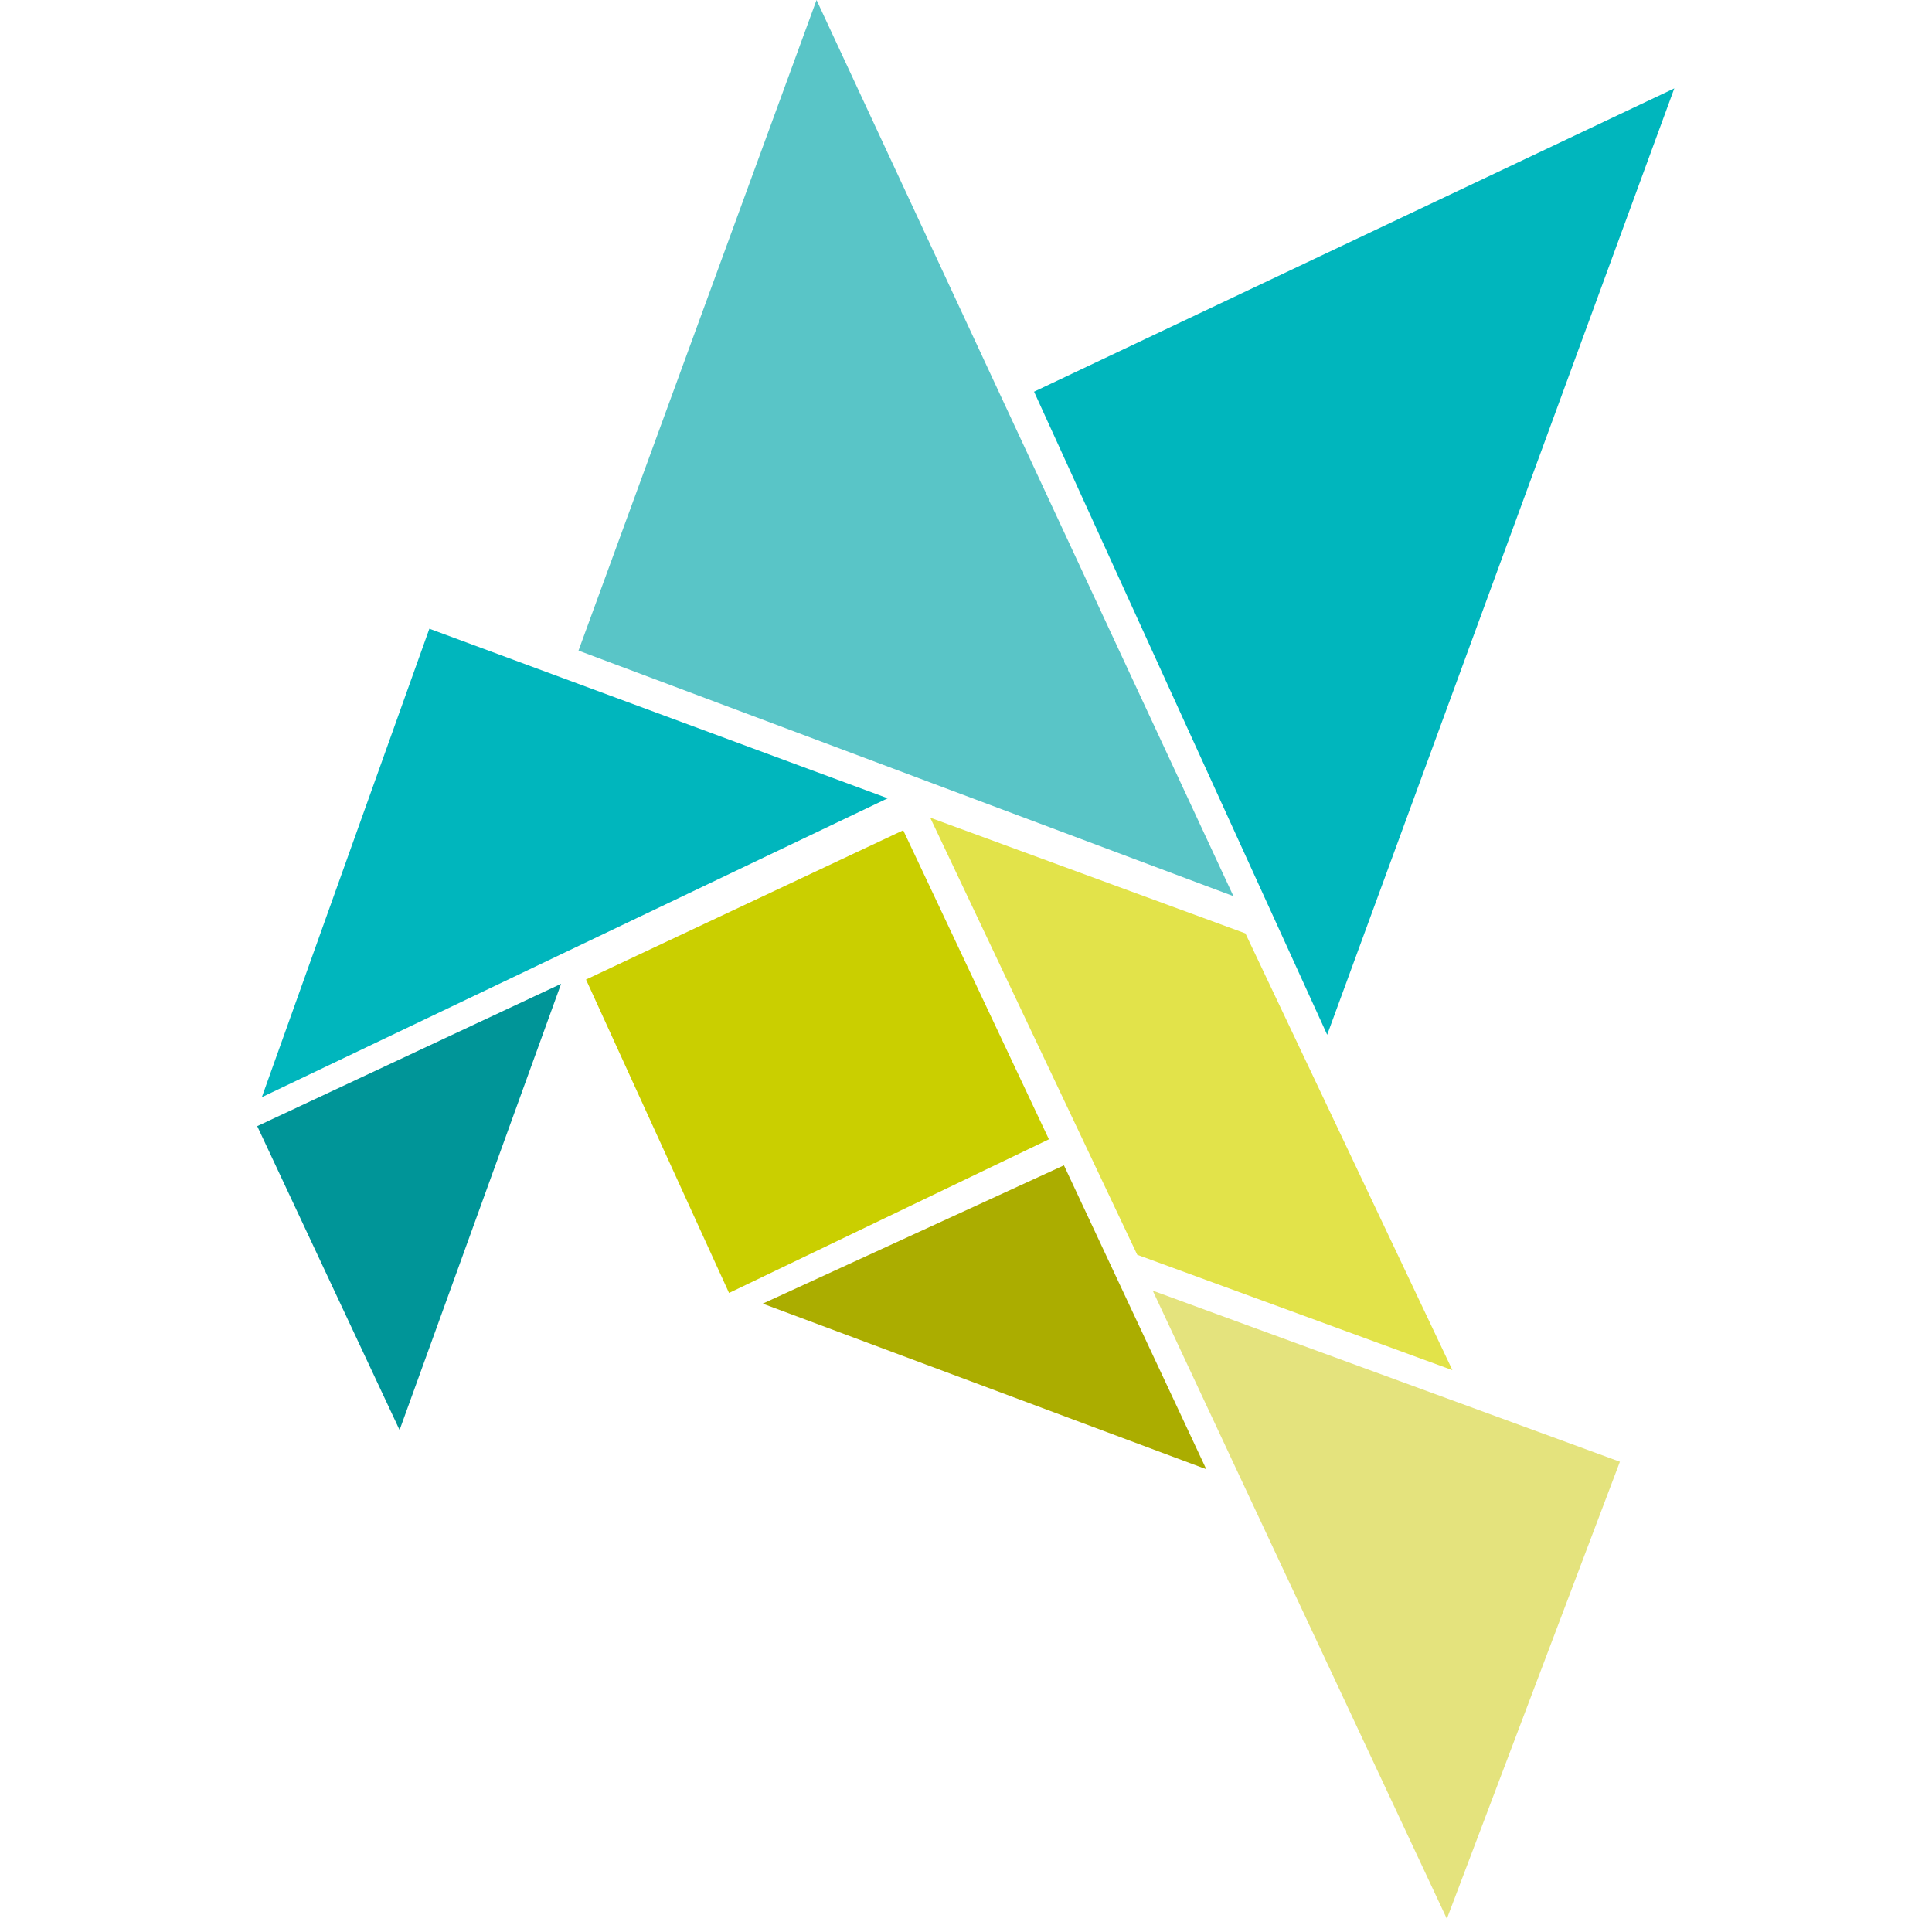
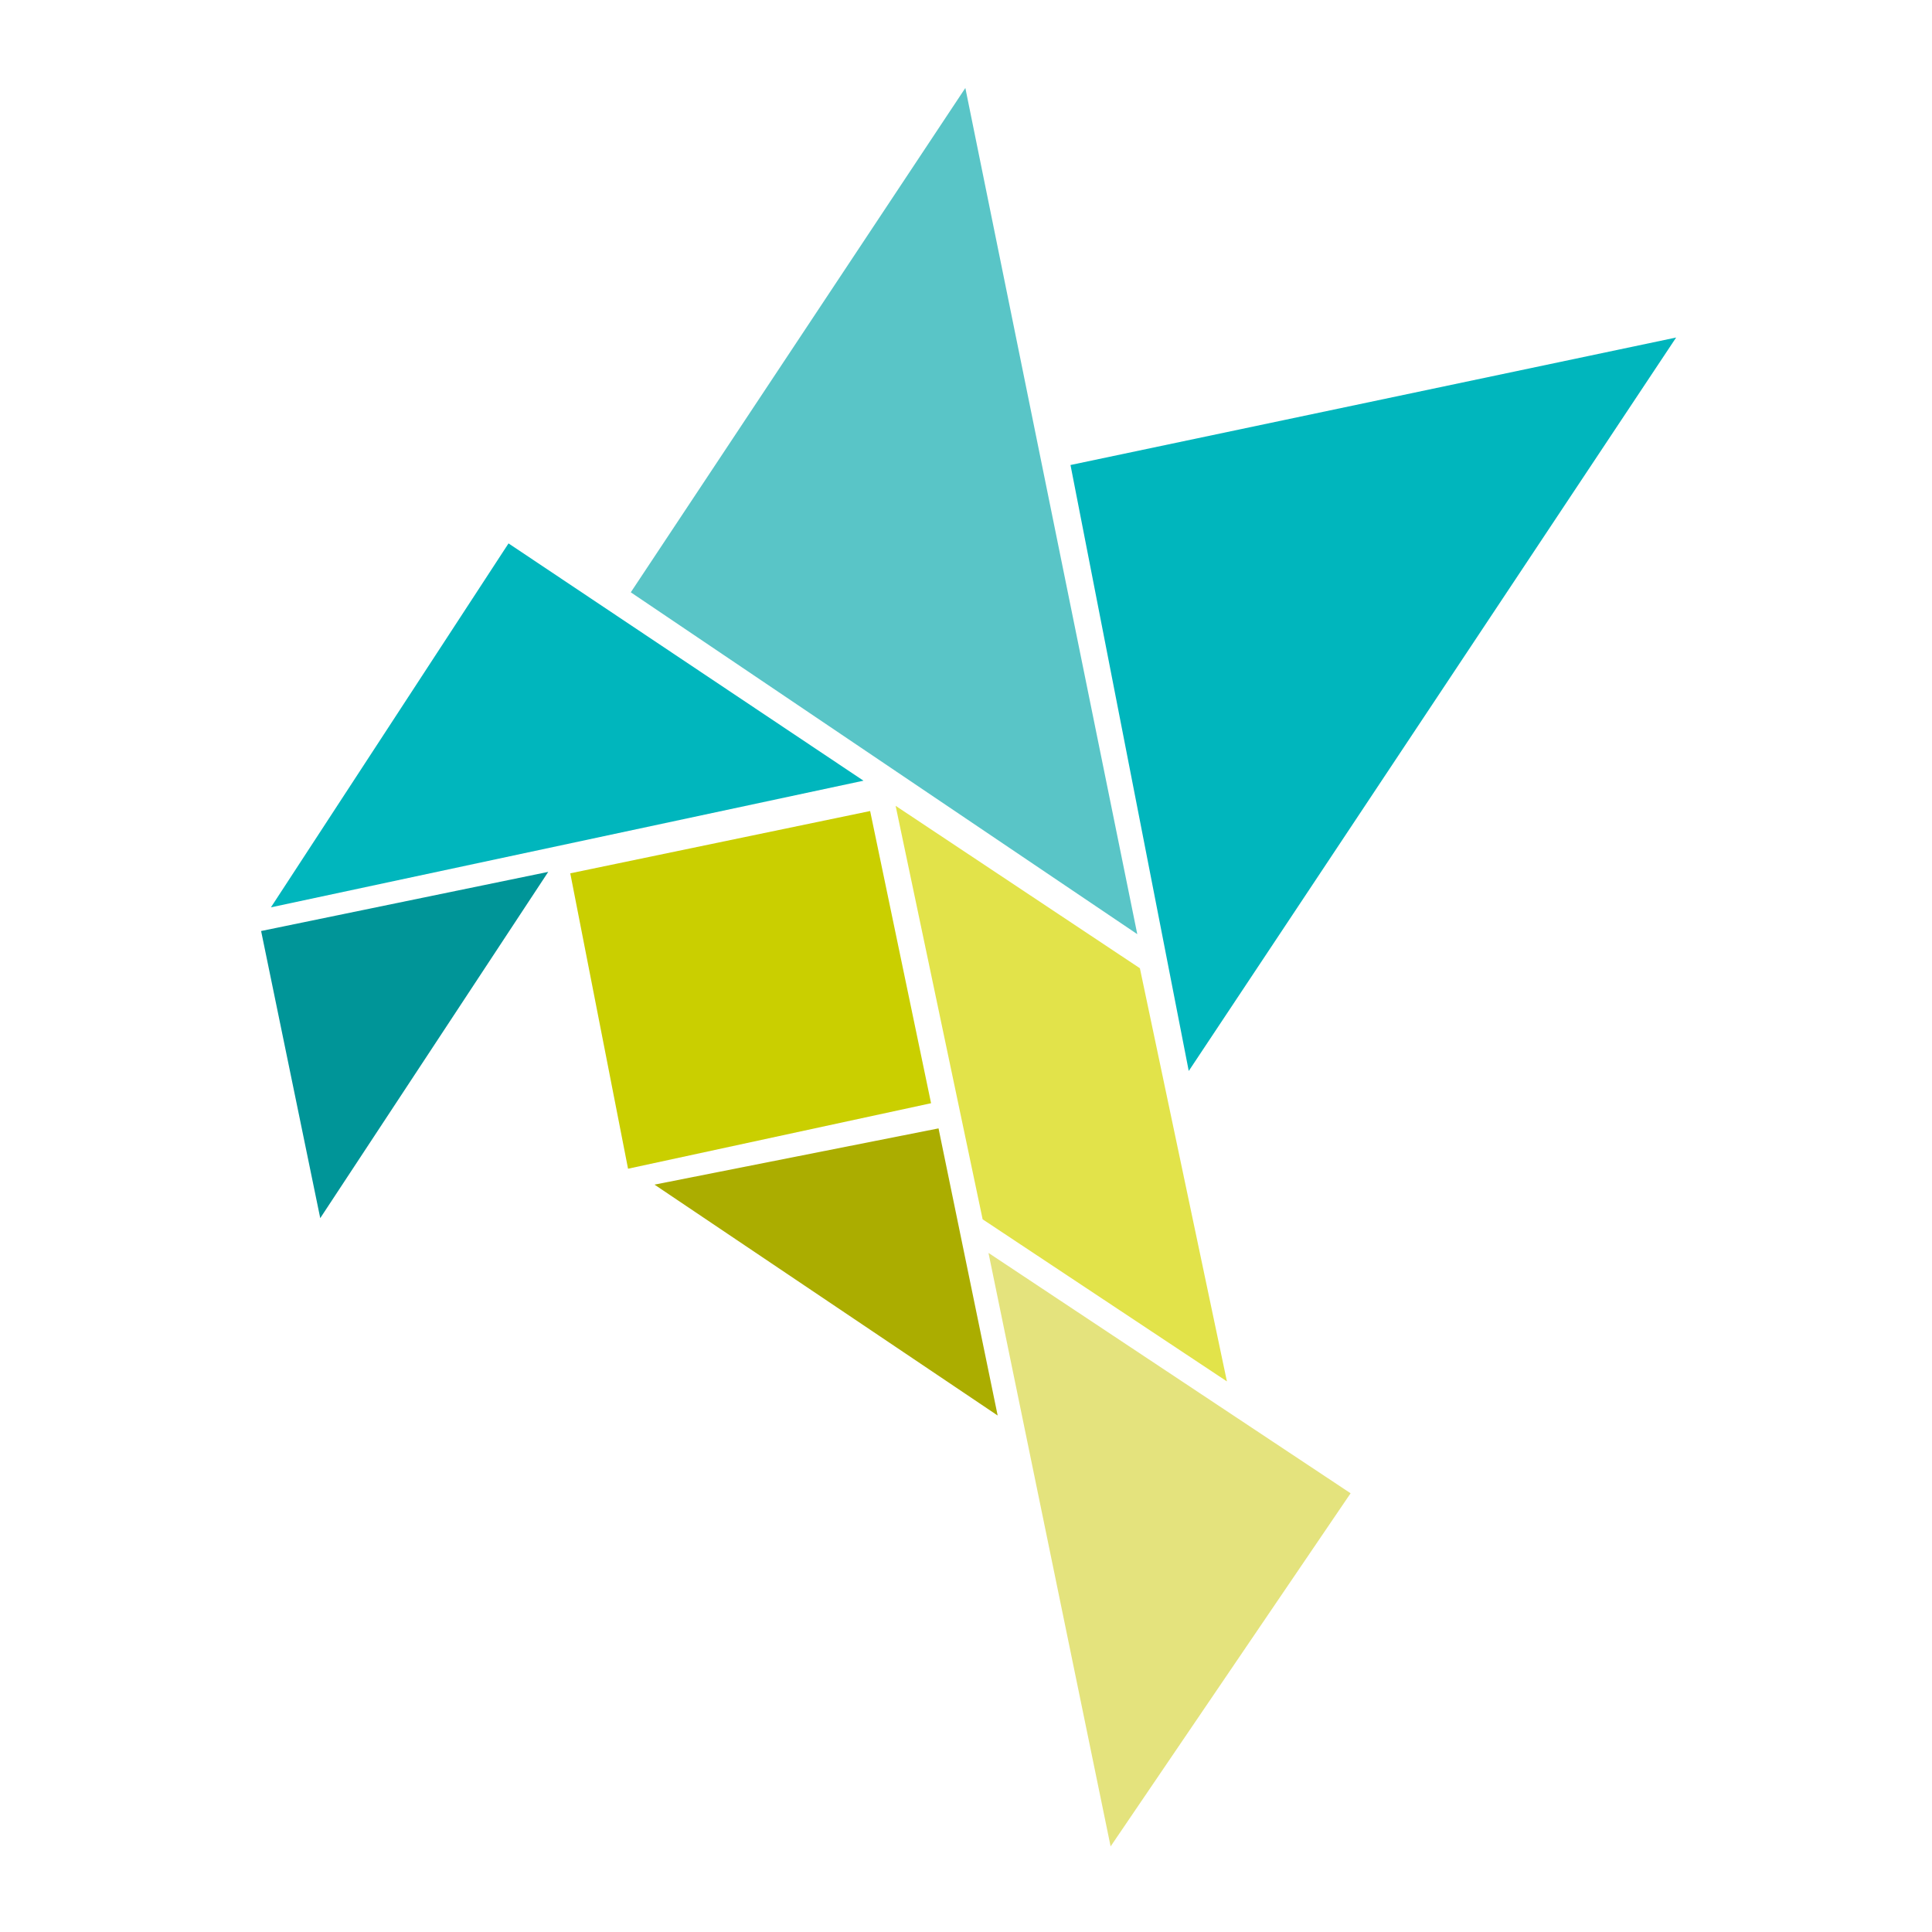
<svg xmlns="http://www.w3.org/2000/svg" version="1.1" id="svg2" width="1365.333" height="1365.333" viewBox="0 0 1365.333 1365.333">
  <defs id="defs6" />
  <g id="g8">
-     <g id="g17099" transform="matrix(1.395222,-0.2836262,0.2836262,1.395222,-409.396,-67.81519)">
+     <g id="g17099" transform="matrix(1.243087,0.04279524,-0.04279521,1.243087,-142.093,-196.0695)">
      <path d="M 915.693,975.132 705.372,845.725 786.325,1180.341 Z" style="fill:#e4e37d;fill-opacity:1;stroke:none;stroke-width:6.504;stroke-miterlimit:4;stroke-dasharray:none;stroke-opacity:1" id="path8023" />
      <path d="m 291.17,663.528 m -5.112,13.632 39.193,161.883 122.69,-201.075 -161.882,39.193" style="fill:#009598;fill-opacity:1;stroke:none;stroke-width:6.504;stroke-miterlimit:4;stroke-dasharray:none;stroke-opacity:1" id="path12757" />
      <path d="M 418.972,452.229 291.17,663.528 625.159,580.031 Z" style="fill:#00b6bd;fill-opacity:1;stroke:none;stroke-width:6.504;stroke-miterlimit:4;stroke-dasharray:none;stroke-opacity:1" id="path12885" />
      <path d="M 489.352,477.612 783.634,661.824 669.464,184.697 Z m 244.259,-80.883 m -89.707,196.934 v 0 m -183.425,44.693" style="fill:#59c5c7;fill-opacity:1;stroke:none;stroke-width:6.504;stroke-miterlimit:4;stroke-dasharray:none;stroke-opacity:1" id="path13971" />
      <path d="m 786.564,661.824 m 28.968,76.681 262.42,-426.007 -341.412,84.23 78.992,341.777 m -26.818,-57.381" style="fill:#00b6bd;fill-opacity:1;stroke:none;stroke-width:6.504;stroke-miterlimit:4;stroke-dasharray:none;stroke-opacity:1" id="path14099" />
      <path d="m 643.904,593.663 v 0 M 499.061,804.962 669.844,761.847 629.534,597.125 460.479,638.356 499.061,804.962" style="fill:#cacf00;fill-opacity:1;stroke:none;stroke-width:6.504;stroke-miterlimit:4;stroke-dasharray:none;stroke-opacity:1" id="path14128" />
      <path d="m 812.602,738.505 v 0 M 643.904,593.663 701.394,826.752 843.275,914.02 785.784,681.124 643.904,593.663" style="fill:#e2e34a;fill-opacity:1;stroke:none;stroke-width:6.504;stroke-miterlimit:4;stroke-dasharray:none;stroke-opacity:1" id="path14271" />
      <path d="M 514.398,813.482 713.769,937.876 674.576,775.994 Z" style="fill:#abad00;fill-opacity:1;stroke:none;stroke-width:6.504;stroke-miterlimit:4;stroke-dasharray:none;stroke-opacity:1" id="path14650" />
    </g>
  </g>
</svg>
